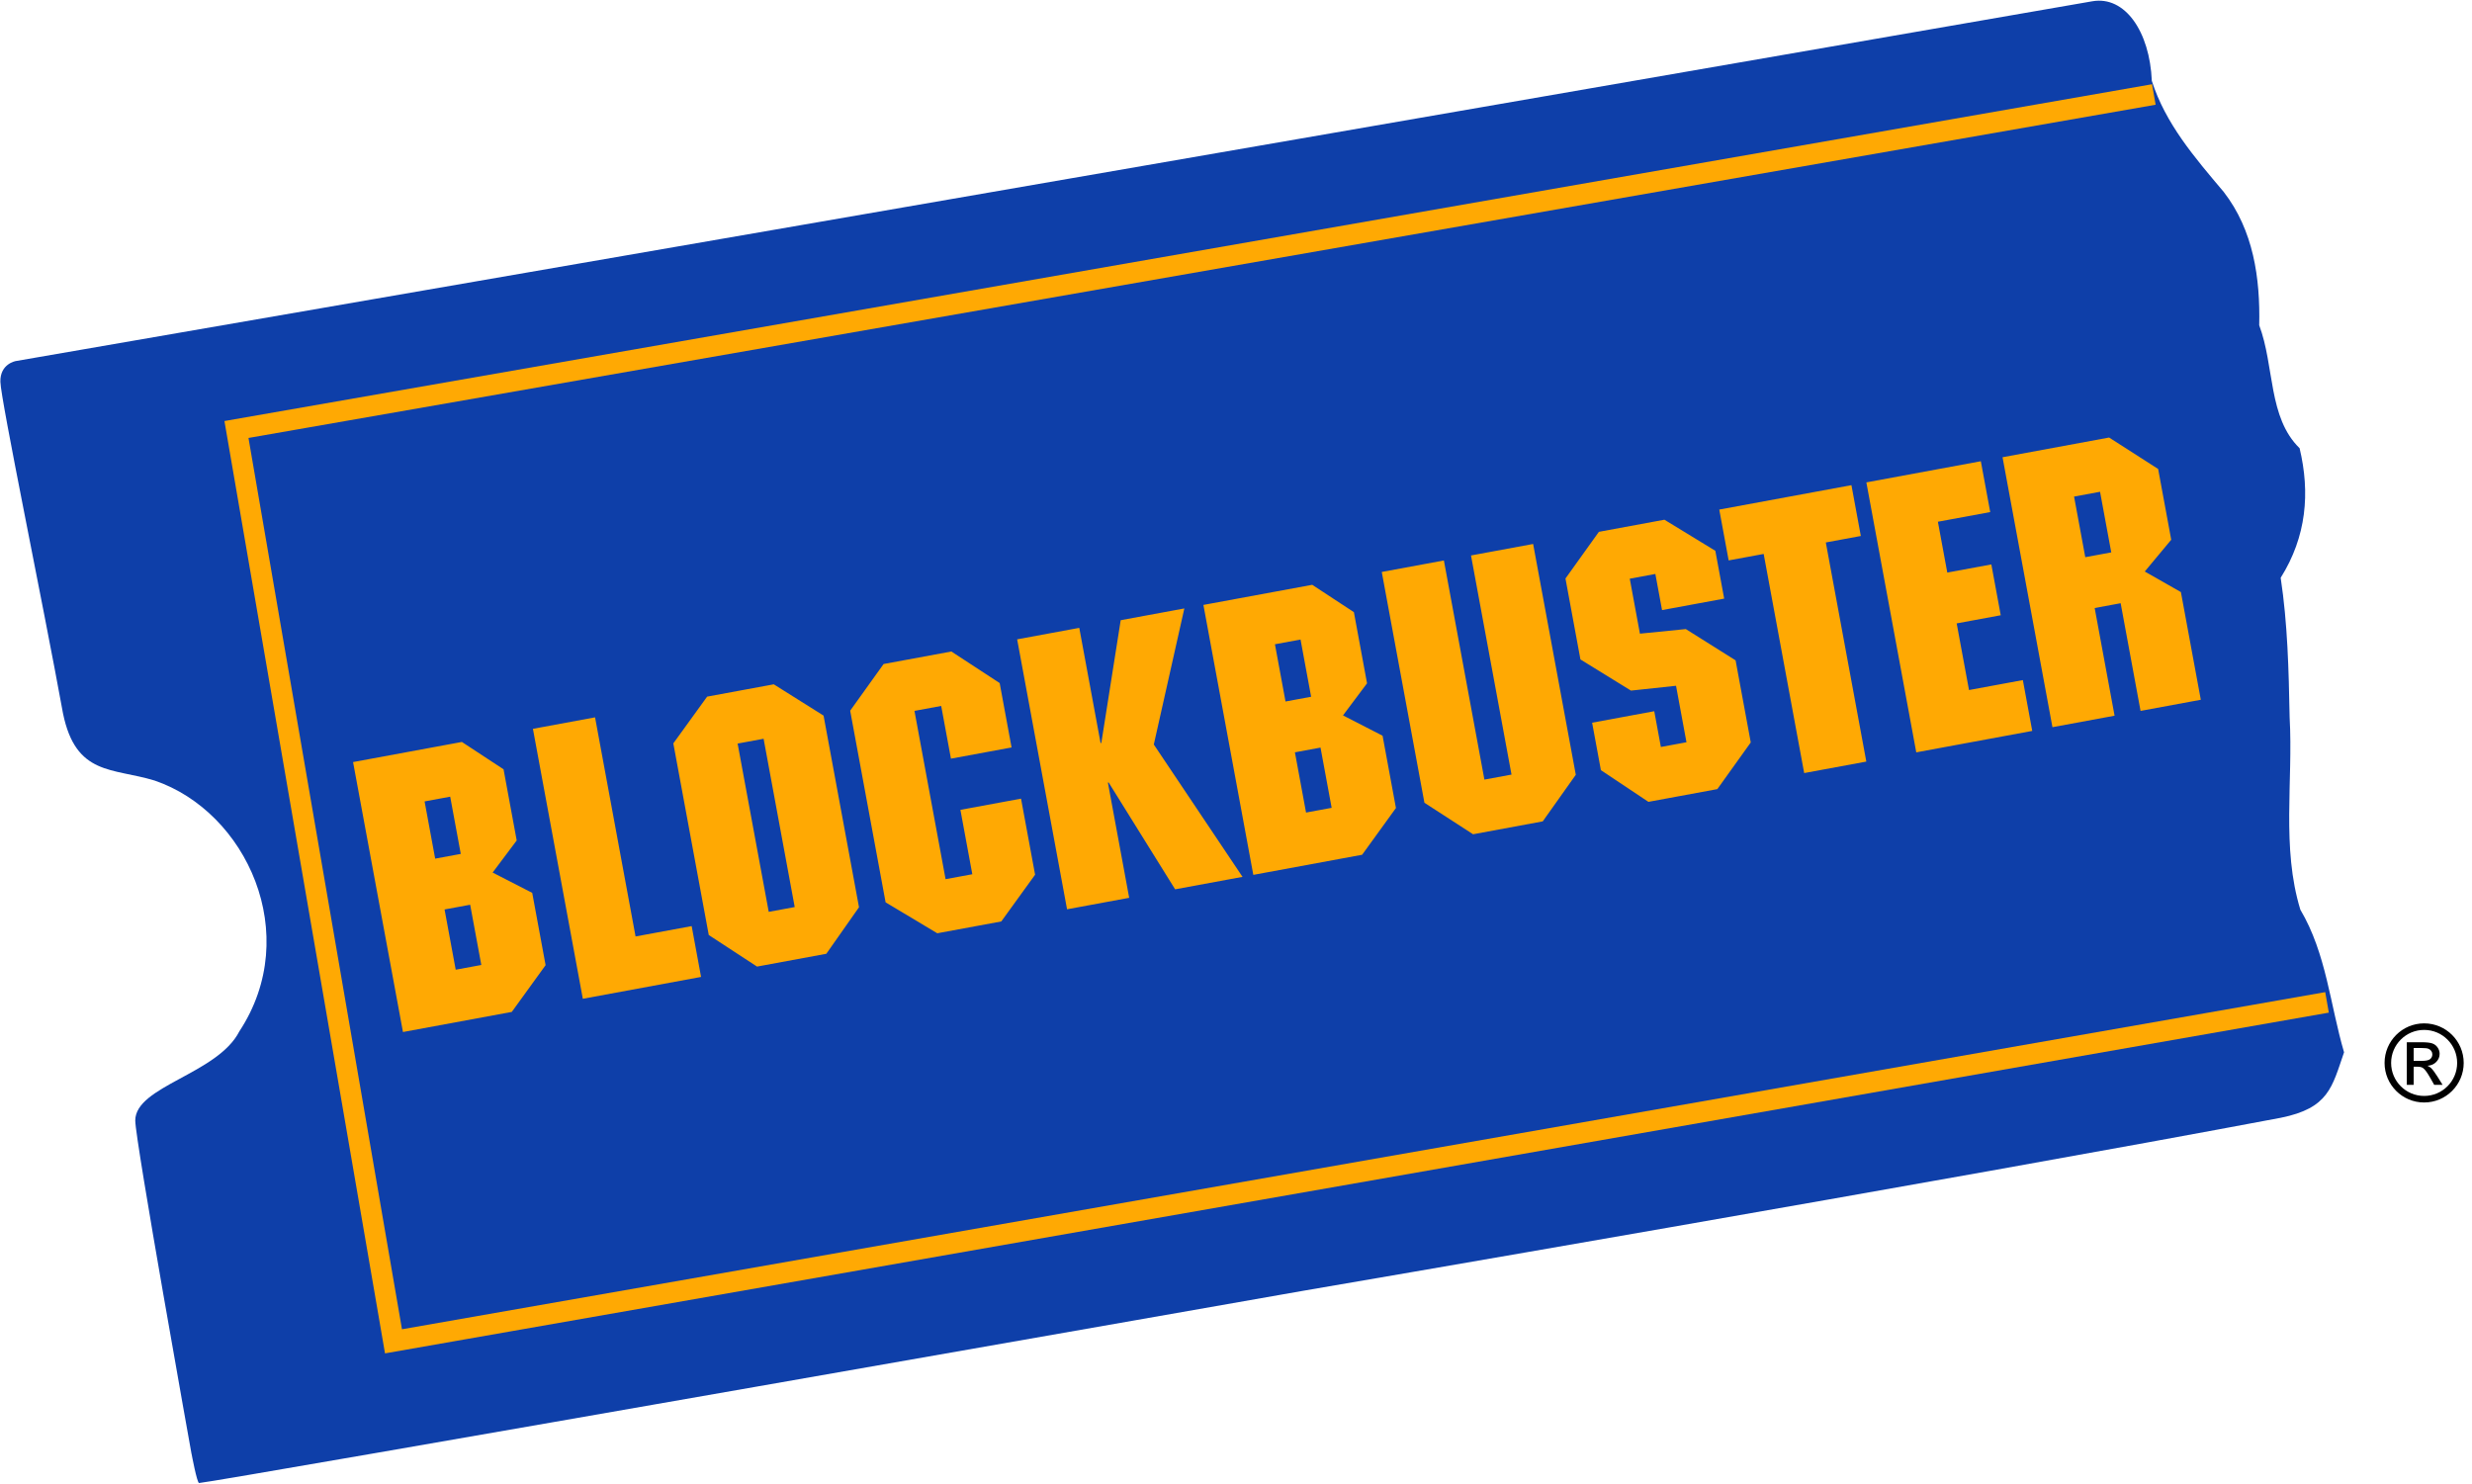
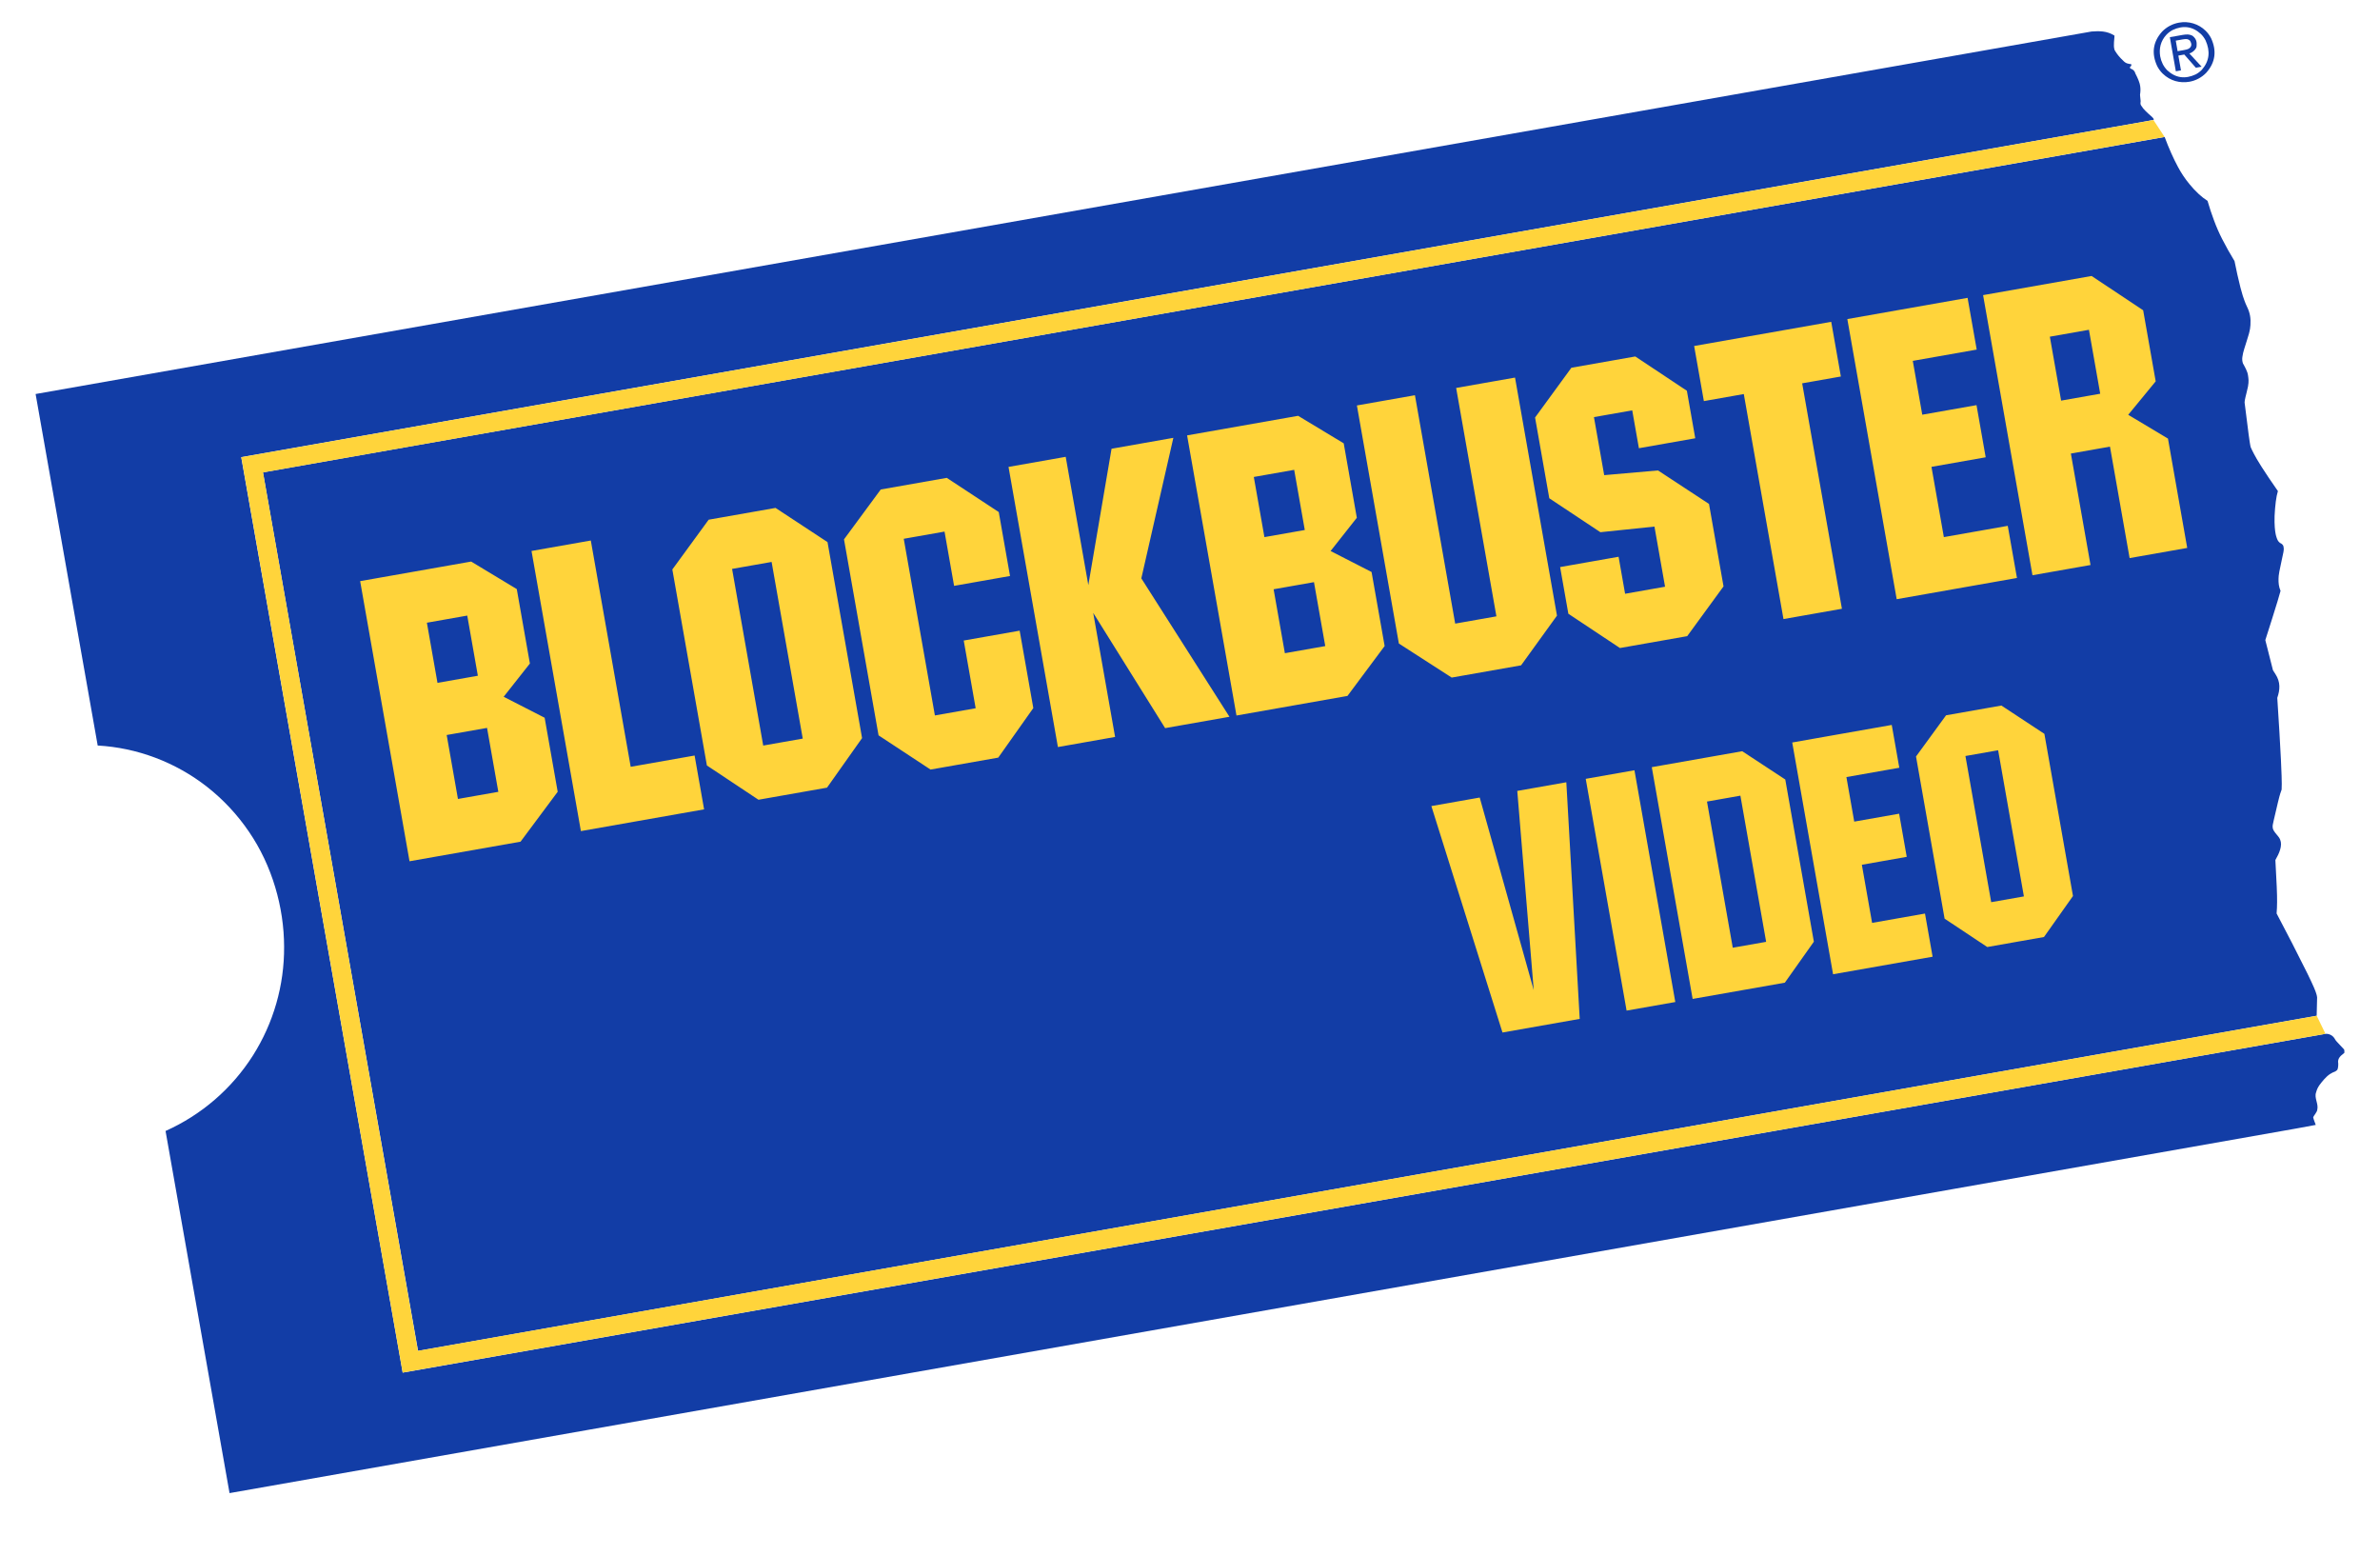
- <svg xmlns="http://www.w3.org/2000/svg" id="svg3705" version="1.1" height="356.35" width="593.91" viewBox="0 0 593.91 356.35">
-   <g>
-     <path id="Ticket" d="m46.016 349.35s-13.519-75.276-13.519-80.1c0-8.29 19.754-11.137 25.012-21.434 15.319-23.277 1.708-52.738-20.374-60.266-10.092-3.078-18.912-1.109-21.998-16.128-4.836-26.595-14.953-75.329-15.045-79.688s3.714-4.979 3.714-4.979 336.45-58.235 498.89-86.45c7.842-1.362 13.784 7.254 14.29 19.131 3.29 10.262 10.206 18.314 17.261 26.664 7.161 9.233 8.799 20.722 8.54 32.056 3.708 9.856 2.102 22.14 9.702 29.54 2.552 10.693 1.678 21.223-4.544 31.136 1.663 11.017 1.931 22.024 2.151 33.555 0.861 15.359-1.99 31.286 2.573 46.19 6.274 10.603 7.14 22.836 10.502 34.274-2.89 8.373-3.661 13.41-15.203 15.734-78.012 14.741-234.52 41.51-234.52 41.51s-263.12 46.253-265.62 46.253c-0.499 0-1.802-6.997-1.802-6.997z" fill="#0e3fa9" />
-     <path id="BLOCKBUSTER" d="m124.14 201.95-3.16-17.098-10.009-6.571-26.145 4.833 11.989 64.865 26.145-4.832 8.122-11.231-3.21-17.37-9.511-4.885zm-15.978-10.519 2.542 13.751-6.152 1.137-2.542-13.751zm4.799 25.964 2.676 14.475-6.152 1.137-2.676-14.475zm30.004-45.027-14.927 2.759 11.989 64.865 28.407-5.25-2.257-12.213-13.48 2.491zm54.902-0.418-11.961-7.519-16.013 2.96-8.122 11.231 8.511 46.048 11.6 7.586 16.646-3.077 7.851-11.181zm-14.408 5.564 7.474 40.439-6.242 1.154-7.475-40.439zm56.716-13.383-11.6-7.586-16.284 3.009-8.032 11.215 8.511 46.048 12.415 7.435 15.379-2.842 8.122-11.231-3.378-18.275-14.565 2.692 2.859 15.47-6.423 1.187-7.474-40.439 6.423-1.187 2.341 12.666 14.565-2.692zm19.127-13.266-14.927 2.759 11.989 64.865 14.927-2.759-5.116-27.683 0.181-0.033 15.973 25.676 16.193-2.993-21.314-31.799 7.335-32.698-15.289 2.826-4.654 29.489-0.181 0.033zm69.137 13.324-3.16-17.098-10.009-6.57-26.145 4.832 11.989 64.865 26.145-4.832 8.122-11.231-3.21-17.37-9.51-4.885zm-15.978-10.519 2.542 13.751-6.152 1.137-2.541-13.751zm4.799 25.964 2.676 14.475-6.152 1.137-2.675-14.475zm51.083-48.923-14.927 2.759 9.732 52.652-6.514 1.204-9.732-52.652-14.927 2.759 10.25 55.457 11.691 7.569 16.736-3.094 7.941-11.197zm15.8-2.92-8.031 11.214 3.595 19.451 12.143 7.485 10.826-1.159 2.508 13.571-6.152 1.137-1.589-8.595-14.927 2.759 2.107 11.399 11.419 7.62 16.556-3.06 8.031-11.215-3.645-19.722-11.962-7.519-11.023 1.102-2.441-13.208 6.151-1.138 1.606 8.685 14.927-2.759-2.124-11.489-12.233-7.469zm60.673-11.215-31.754 5.87 2.257 12.213 8.413-1.555 9.732 52.652 14.927-2.759-9.731-52.652 8.413-1.556zm31.089-5.746-27.502 5.083 11.989 64.866 27.864-5.151-2.257-12.213-12.937 2.392-2.96-16.013 10.585-1.957-2.257-12.213-10.585 1.957-2.258-12.214 12.575-2.324zm42.599 1.857-11.781-7.553-25.602 4.732 11.989 64.865 14.927-2.759-4.782-25.873 6.242-1.154 4.782 25.874 14.475-2.676-4.782-25.874-8.68-4.944 6.355-7.631zm-13.957 5.479 2.693 14.566-6.243 1.153-2.692-14.565z" fill="#ffa903" />
-     <path id="Border" d="m517.47 22.703-460.66 80.497 37.729 219.1 464.54-81.442" fill="none" stroke="#ffa903" stroke-width="5" />
-     <path id="Registered" d="m582.41 245.9a9.505 9.505 0 0 0-9.506 9.506 9.505 9.505 0 0 0 9.506 9.504 9.505 9.505 0 0 0 9.506-9.504 9.505 9.505 0 0 0-9.506-9.506zm0 1.574a7.931 7.931 0 0 1 7.932 7.932 7.931 7.931 0 0 1-7.932 7.932 7.931 7.931 0 0 1-7.932-7.932 7.931 7.931 0 0 1 7.932-7.932zm-4.164 2.961v10.23h1.65v-4.348h0.969c0.58 0 1.022 0.119 1.324 0.354 0.437 0.319 1.011 1.113 1.725 2.381l0.908 1.613h2.016l-1.246-2.004c-0.596-0.949-1.102-1.624-1.514-2.027-0.218-0.21-0.508-0.39-0.869-0.541 0.882-0.068 1.589-0.379 2.123-0.934 0.533-0.554 0.801-1.206 0.801-1.953 0-0.53-0.16-1.029-0.479-1.5-0.319-0.47-0.748-0.799-1.285-0.988-0.538-0.189-1.406-0.283-2.607-0.283h-3.516zm1.65 1.387h1.877c0.806 0 1.358 0.059 1.656 0.176 0.298 0.118 0.531 0.295 0.699 0.535 0.168 0.239 0.252 0.51 0.252 0.812 0 0.47-0.173 0.849-0.521 1.135-0.349 0.286-1.002 0.428-1.959 0.428h-2.004v-3.086z" fill="black" fill-rule="evenodd" />
+ <svg xmlns="http://www.w3.org/2000/svg" width="750" height="490" viewBox="0 35 192.756 126">
+   <g fill-rule="evenodd" clip-rule="evenodd">
+     <path d="M12.518 96.378a15.915 15.915 0 0 1 4.226 2.376 16.187 16.187 0 0 1 3.375 3.619c1.886 2.749 2.844 6.125 2.852 9.308a16.268 16.268 0 0 1-2.54 8.847 16.28 16.28 0 0 1-3.083 3.562 16.329 16.329 0 0 1-3.984 2.531l5.186 29.336c.658-.115 1.315-.229 29.179-5.145l110.517-19.493 27.775-4.899c.52-.095.984-.175 1.578-.291-.068-.207-.172-.43-.207-.621.012-.078.324-.424.332-.611.117-.479-.266-.955-.094-1.408.053-.196.115-.354.258-.567.193-.264.512-.672.846-.901.062-.043.131-.084.217-.125s.191-.083.254-.114c.189-.117.15-.15.186-.235a1.56 1.56 0 0 0 .033-.39c-.08-.412.18-.62.492-.86a.722.722 0 0 0-.014-.276c.002-.001-.195-.209-.365-.39-.152-.171-.328-.321-.414-.506a.792.792 0 0 0-.736-.372L32.579 146.197 19.496 72.034l128.616-22.673c26.643-4.701 26.074-4.579 26.365-4.661.002-.075-.064-.158-.176-.259a7.996 7.996 0 0 1-.49-.448 2.082 2.082 0 0 1-.357-.444c-.109-.15-.029-.308-.043-.368.004-.021-.021-.217-.041-.392-.008-.071-.008-.099-.008-.127.039-.231.045-.45.014-.674-.025-.247-.18-.629-.387-1.024a.546.546 0 0 0-.379-.402c-.125-.073-.051-.185.045-.226l-.004-.135c-.256-.035-.438-.044-.684-.315a3.428 3.428 0 0 1-.609-.734c-.076-.119-.057-.104-.076-.162a1.249 1.249 0 0 1-.037-.27 2.771 2.771 0 0 1 .006-.302c.008-.138.027-.322.035-.418.008-.098.006-.108.002-.118-.613-.387-1.229-.376-1.855-.329L2.834 66.919l5.032 28.476c1.582.089 3.151.419 4.652.983z" fill="#123DA6" />
+     <path d="M187.711 115.797a1.524 1.524 0 0 0-.084-.35c-.061-.189-.166-.484-.701-1.58a202.172 202.172 0 0 0-2.498-4.867c.025-.298.037-.598.039-.927.004-.329-.006-.688-.029-1.259-.023-.572-.062-1.357-.109-2.143.318-.551.59-1.168.387-1.652a.908.908 0 0 0-.137-.233c-.078-.105-.205-.247-.283-.349-.191-.254-.184-.354-.189-.515 0-.05.006-.103.088-.468.082-.366.24-1.047.344-1.468.102-.422.15-.585.186-.701.047-.148.084-.237.105-.303.002-.01.002-.021.006-.067s.01-.127.01-.415c-.002-.288-.01-.783-.068-1.979-.059-1.195-.17-3.092-.295-4.987.23-.671.266-1.283-.145-1.917a5.15 5.15 0 0 0-.205-.322l-.619-2.44c.197-.617.393-1.234.564-1.776.17-.542.316-1.007.424-1.363.109-.356.18-.603.246-.85-.148-.346-.17-.649-.164-.976-.008-.259.105-.832.232-1.385.068-.307.133-.59.164-.771.047-.282.027-.335.006-.461-.014-.115-.139-.234-.289-.295-.158-.13-.193-.233-.256-.392a2.147 2.147 0 0 1-.09-.323c-.027-.14-.055-.317-.072-.558s-.027-.545-.014-.917c.016-.373.053-.812.098-1.159s.098-.6.17-.847c-.51-.725-1.002-1.46-1.33-1.976s-.492-.812-.611-1.038-.195-.384-.264-.544a.773.773 0 0 1-.033-.145c-.02-.108-.055-.307-.135-.901a170.45 170.45 0 0 1-.326-2.576c.006-.11.02-.219.076-.45.055-.232.15-.586.199-.839.08-.441.039-.63.004-.897-.043-.341-.266-.705-.414-.982a1.1 1.1 0 0 1-.045-.515 3.81 3.81 0 0 1 .152-.658c.104-.344.277-.855.375-1.209.096-.354.117-.551.127-.722.039-.54-.037-.992-.271-1.468a5.366 5.366 0 0 1-.213-.505c-.082-.219-.182-.51-.324-1.056a42.269 42.269 0 0 1-.482-2.152 26.695 26.695 0 0 1-1.008-1.797 14.004 14.004 0 0 1-.65-1.486 21.294 21.294 0 0 1-.529-1.595 4.917 4.917 0 0 1-.695-.536 7.767 7.767 0 0 1-.766-.816 8.384 8.384 0 0 1-.941-1.408c-.35-.646-.742-1.52-1.072-2.413l-154.1 27.168 12.568 71.165 153.85-27.147.036-1.487z" fill="#123DA6" />
+     <path d="M40.763 91.445l2.125-2.693-1.063-6.031-3.696-2.229-8.996 1.586 4.001 22.693 8.996-1.586 3.011-4.044-1.058-5.997-3.32-1.699zm-6.222-5.999l3.271-.577.859 4.873-3.271.577-.859-4.873zm2.517 14.277l-.913-5.18 3.271-.576.914 5.179-3.272.577zM51.056 97.118l-3.232-18.331-4.805.847 4.002 22.693 9.983-1.761-.769-4.361-5.179.913zM62.792 76.146l-5.418.955-2.943 4.032 2.8 15.878 4.179 2.776 5.554-.979 2.841-4.014-2.8-15.878-4.213-2.77zm-.997 19.252l-2.523-14.311 3.203-.564 2.523 14.311-3.203.564zM95.029 70.469l-5.008.884-1.882 11.046-1.833-10.392-4.634.817 4.002 22.694 4.634-.818-1.773-10.052 5.828 9.337 5.213-.919-7.142-11.213 2.595-11.384zM78.043 86.89l.967 5.485-3.304.583-2.524-14.311 3.305-.583.775 4.396 4.532-.799-.913-5.179-4.213-2.771-5.35.943-2.977 4.039 2.8 15.878 4.213 2.771 5.486-.967 2.841-4.015-1.106-6.269-4.532.799zM141.254 66.922l3.215 18.229 4.736-.835-3.221-18.263 3.135-.553-.781-4.43-11.108 1.959.788 4.464 3.236-.571zM175.625 70.53l-3.221-1.927 2.227-2.711-1.016-5.758-4.178-2.777-8.793 1.551 4.002 22.692 4.703-.829-1.592-9.03 3.168-.559 1.592 9.029 4.668-.823-1.56-8.858zm-8.658-3.076l-.914-5.179 3.168-.559.914 5.18-3.168.558zM129.633 78.114l4.381-.456.859 4.872-3.238.571-.528-2.998-4.738.835.668 3.782 4.18 2.776 5.451-.961 2.943-4.032-1.177-6.679-4.133-2.714-4.36.382-.83-4.702 3.102-.547.541 3.067 4.566-.805-.679-3.85-4.18-2.777-5.178.913-2.943 4.032 1.152 6.542 4.141 2.749zM163.389 81.822l-.746-4.224-5.178.913-1.004-5.691 4.394-.775-.744-4.225-4.396.775-.768-4.361 5.18-.914-.74-4.191-9.744 1.719 4 22.693 9.746-1.719zM151.65 109.763l-.83-4.708 3.637-.642-.617-3.496-3.637.642-.635-3.609 4.286-.755-.612-3.468-8.064 1.422 3.31 18.775 8.065-1.421-.617-3.496-4.286.756zM162.127 92.156l-4.484.791-2.434 3.336 2.316 13.138 3.457 2.297 4.596-.811 2.35-3.321-2.316-13.137-3.485-2.293zm-.826 15.929l-2.088-11.841 2.65-.467 2.088 11.841-2.65.467zM141.127 95.856l-7.33 1.292 3.311 18.775 7.471-1.316 2.352-3.321-2.316-13.138-3.488-2.292zm-.768 15.919l-2.088-11.84 2.707-.478 2.086 11.841-2.705.477zM122.898 99.072l1.334 16.136-4.378-15.599-3.918.691 5.763 18.344 6.258-1.104-1.084-19.169-3.975.701zM123.207 88.898l2.908-4.026-3.4-19.285-4.77.841 3.262 18.502-3.34.589-3.262-18.502-4.703.829 3.401 19.286 4.281 2.758 5.623-.992zM107.771 79.639l2.125-2.694-1.062-6.031-3.695-2.229-8.997 1.586 4.002 22.693 8.994-1.586 3.012-4.044-1.059-5.997-3.32-1.698zm-6.222-6l3.271-.577.859 4.873-3.271.577-.859-4.873zm2.517 14.277l-.912-5.179 3.27-.577.914 5.179-3.272.577zM128.445 98.094l3.311 18.775 3.947-.695-3.31-18.776-3.948.696z" fill="#FFD43B" />
+     <path d="M177.945 38.727c.006-.224.051-.518-.316-.818-.26-.151-.494-.13-.803-.083l-1.049.186.486 2.762.416-.073-.211-1.198.48-.085.936 1.069.467-.083-.996-1.078c.235-.04.6-.363.59-.599zm-1.039.332l-.5.088-.148-.855.566-.101c.23-.027.369-.072.572.091.164.246.186.487-.086.66-.138.072-.253.086-.404.117z" fill="#123DA6" />
+     <path d="M179.119 38.095a2.357 2.357 0 0 0-.443-.603 2.441 2.441 0 0 0-2.156-.658 2.517 2.517 0 0 0-1.369.725c-.76.844-.867 1.786-.398 2.799.115.222.264.428.445.606.621.599 1.4.787 2.164.658a2.494 2.494 0 0 0 1.363-.726c.752-.839.861-1.789.394-2.801zm-.748 2.556c-.145.15-.311.276-.494.373-.852.399-1.623.304-2.309-.329a2.07 2.07 0 0 1-.369-.513 2.303 2.303 0 0 1-.203-.615c-.104-.619.025-1.244.512-1.763.145-.15.312-.276.496-.373.844-.396 1.613-.303 2.297.33.148.148.273.32.371.51.396.883.316 1.675-.301 2.38z" fill="#123DA6" />
+     <path fill="#FFD43B" d="M188.389 118.747l-.711-1.459-153.863 27.144-12.552-71.161 154.087-27.18-.899-1.366L19.504 72.037l13.076 74.152 155.809-27.442z" />
  </g>
</svg>
